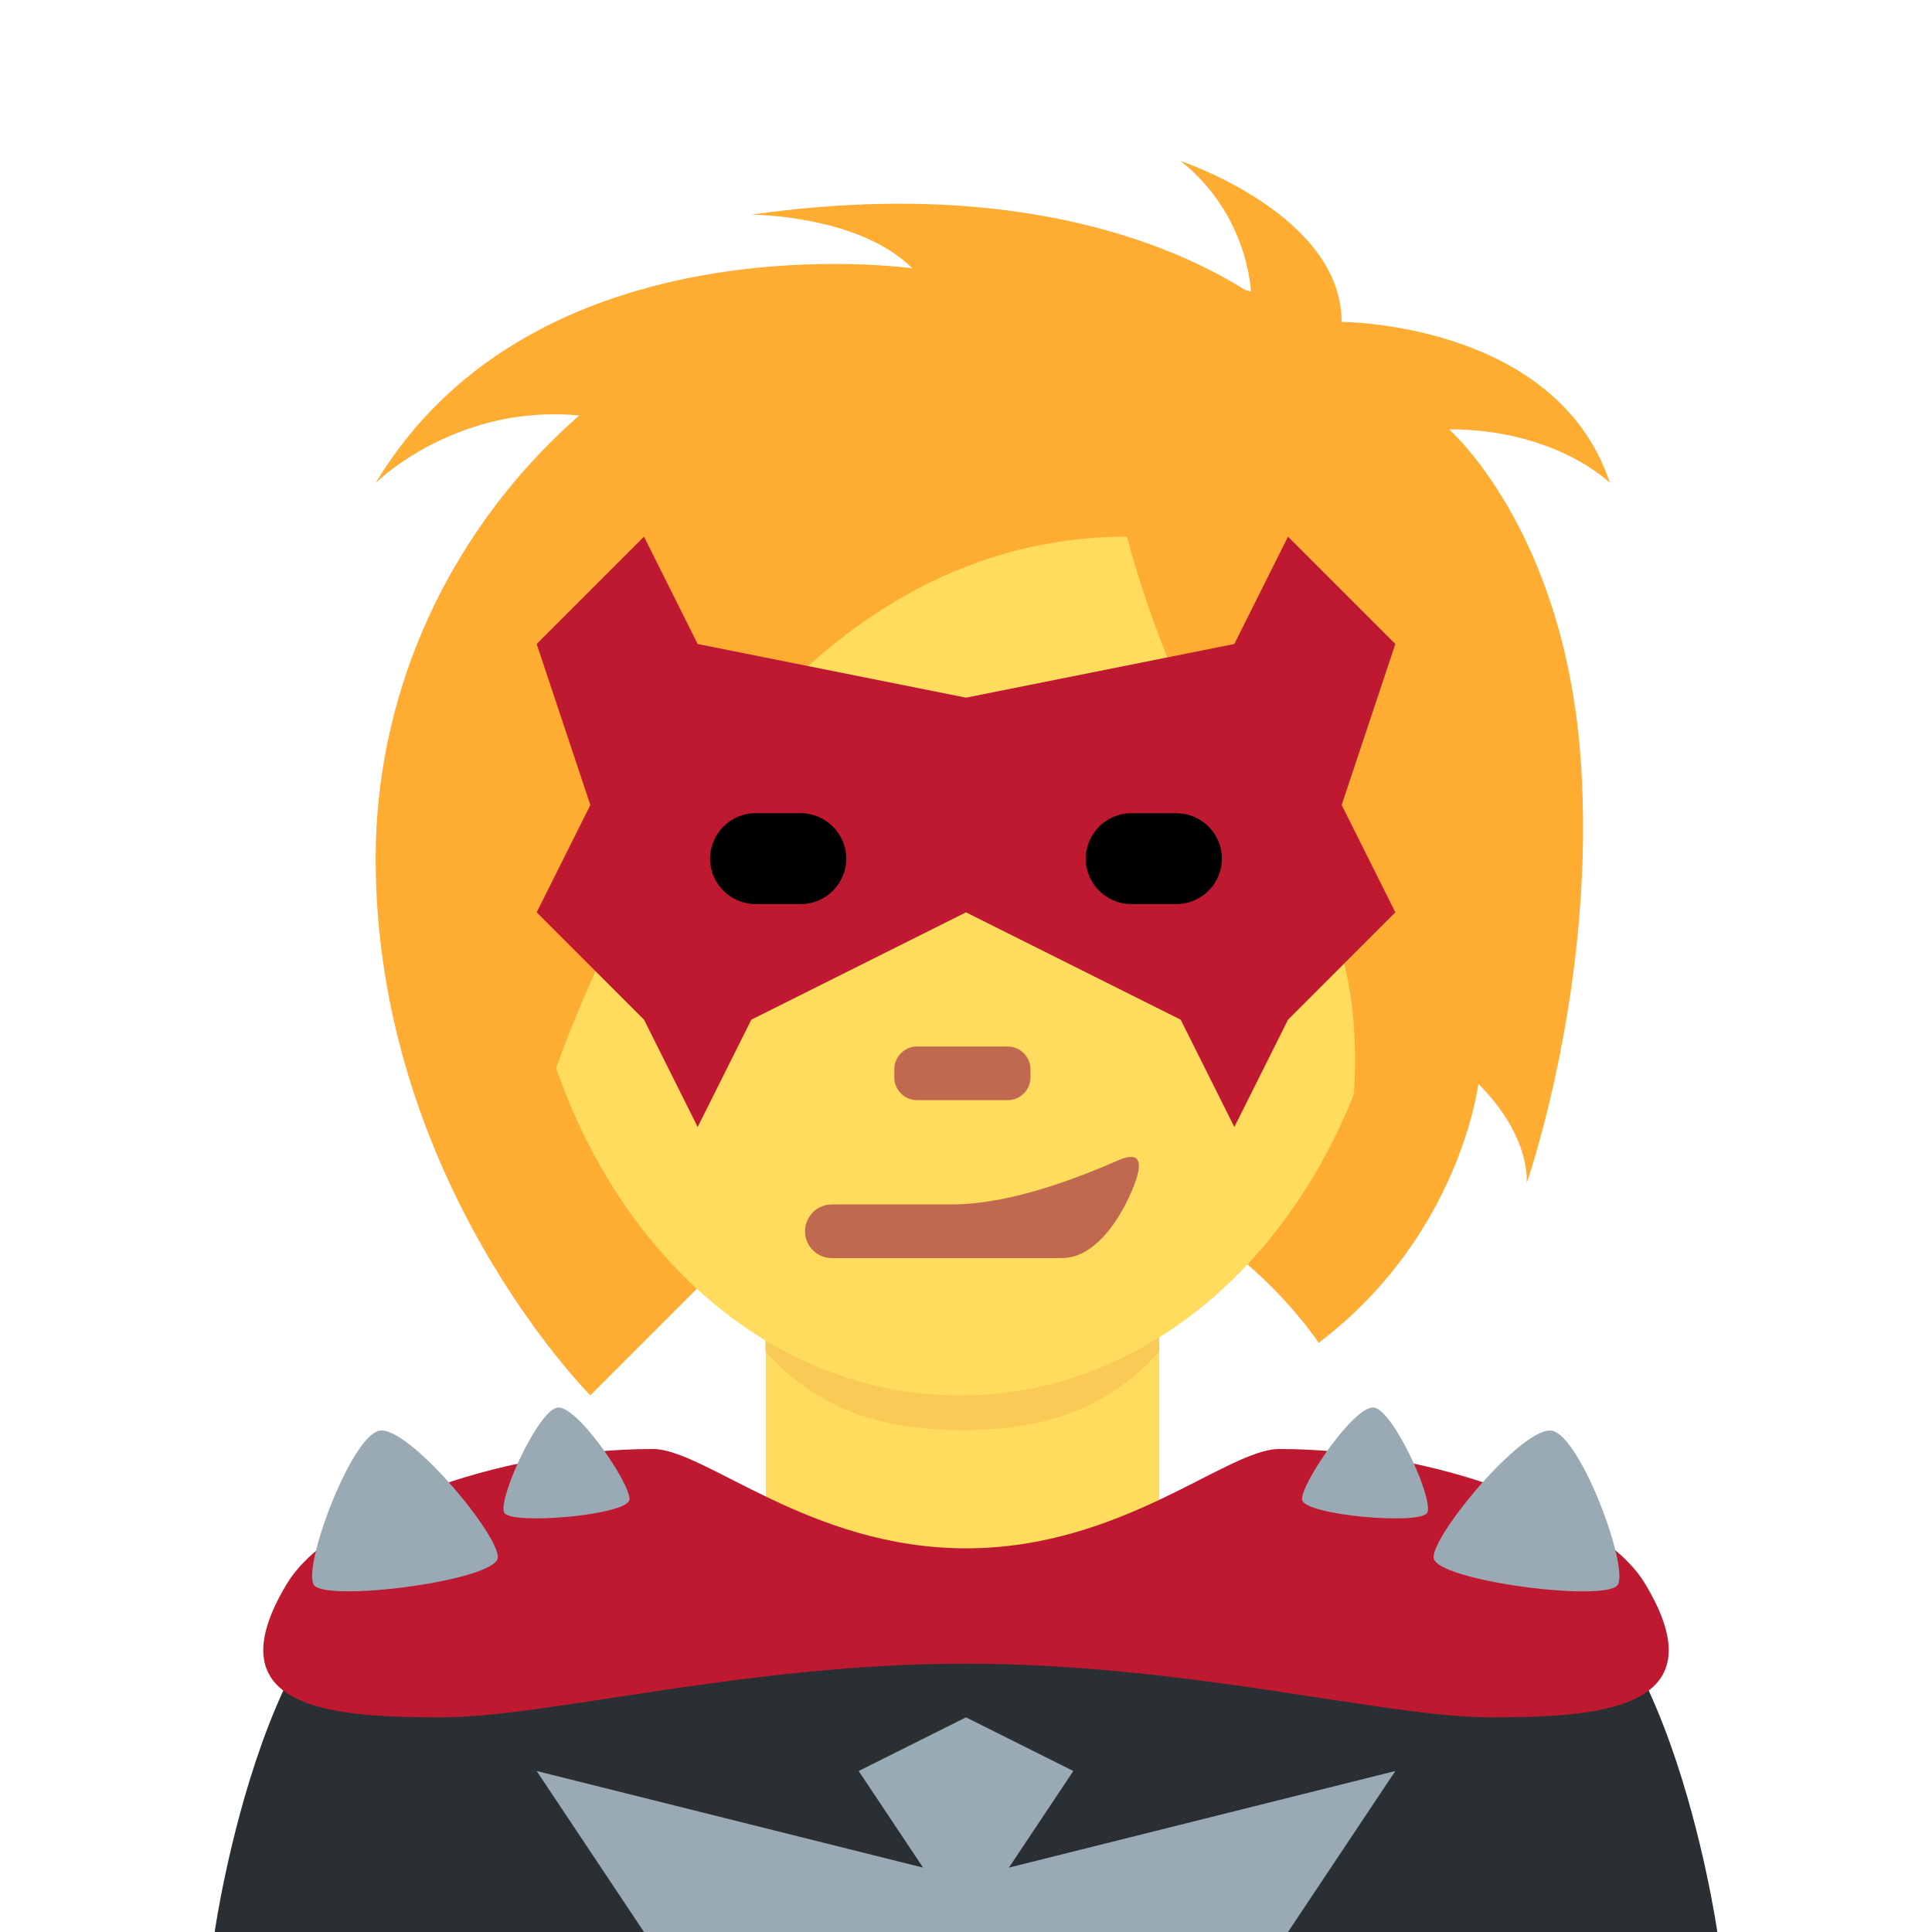
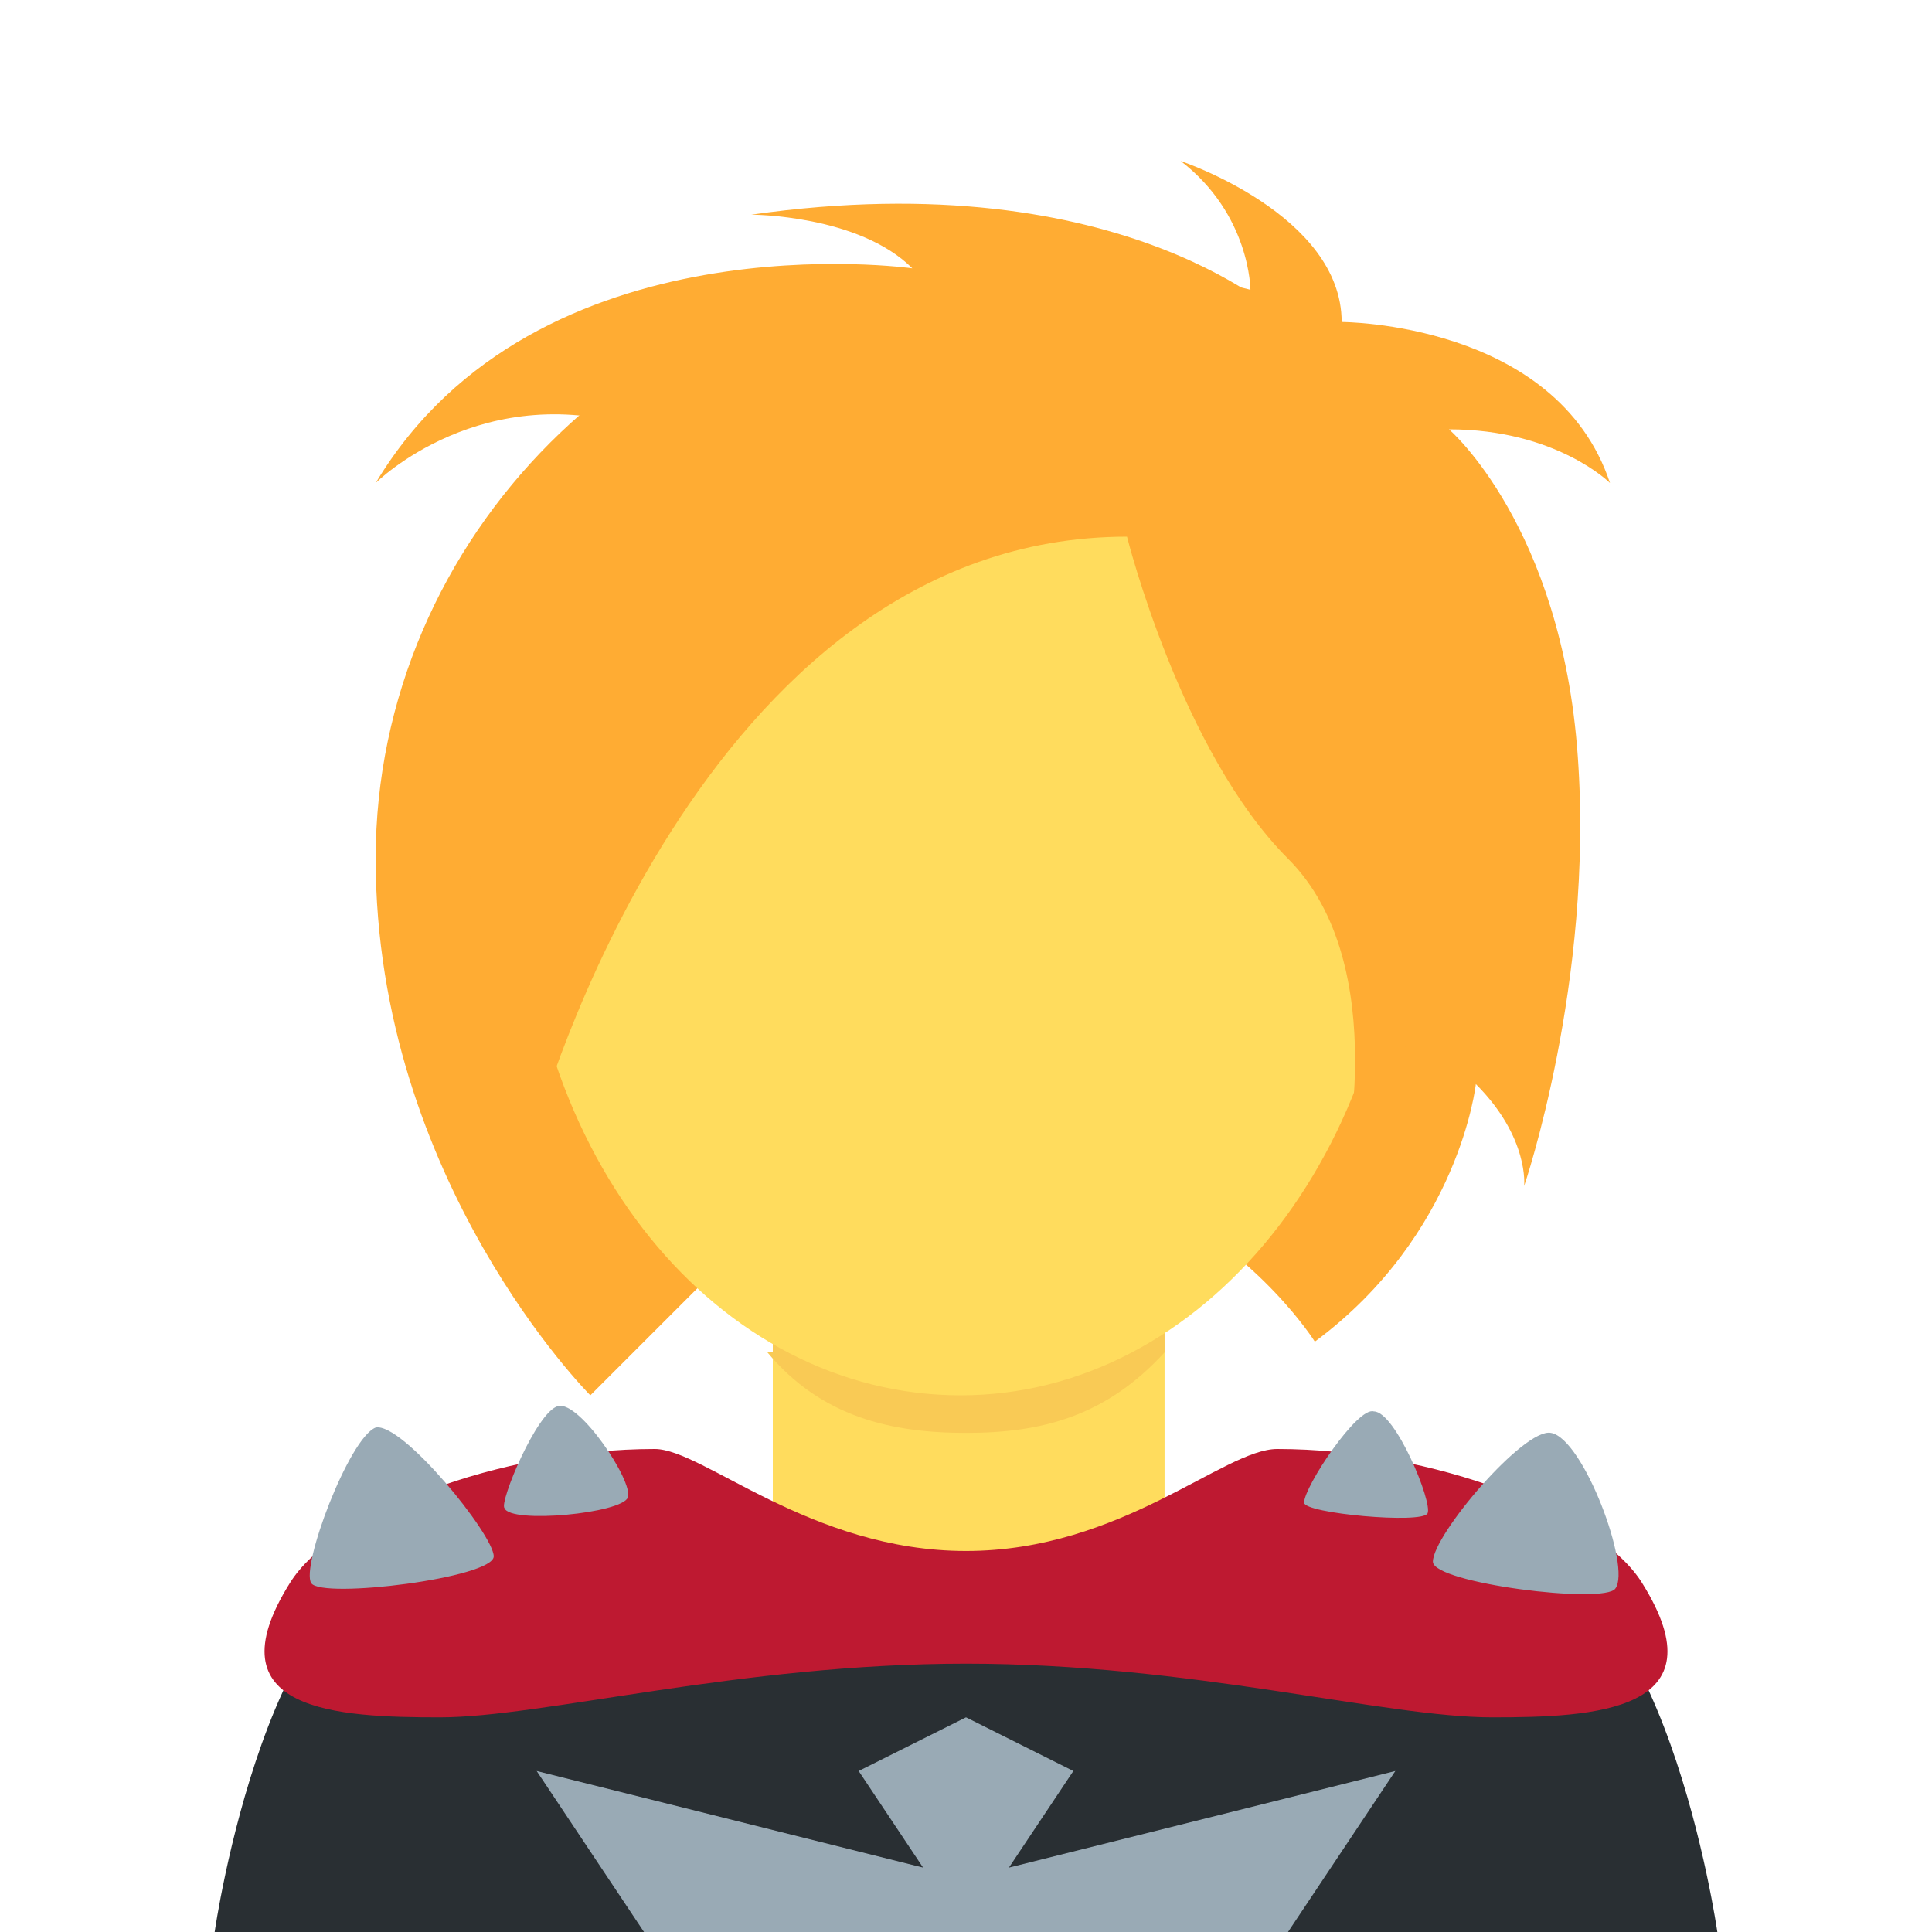
- <svg xmlns="http://www.w3.org/2000/svg" viewBox="0 0 36 36">
-   <path fill="#292F33" d="M28 29H8c-3 0-4 7-4 7h28s-1-7-4-7z" />
-   <path fill="#99AAB5" d="M12 36l-2-3 8 2 8-2-2 3z" />
-   <path fill="#99AAB5" d="M18 32l2 1-2 3-2-3z" />
-   <path fill="#FFAC33" d="M18 5c4 0 5.309.433 5.309.433S23.267 4.004 21.999 3c0 0 3 .999 3 2.999 0 0 4 0 5 3C29.999 9 29 8 27 8c0 0 2.117 1.839 2.446 6.05.329 4.212-1 8-1 8s.101-.854-.899-1.854c0 0-.338 2.829-2.977 4.826 0 0-1.026-1.606-3.026-2.606S16 21 14 23l-3 3s-4-4-4-10S12 5 18 5z" />
-   <path fill="#FFDC5D" d="M14.269 29.479c1.466 1.065 2.964.98 3.672.98s2.194.085 3.66-.98v-5.664h-7.332v5.664z" />
-   <path fill="#F9CA55" d="M14.264 25.179c1.022 1.155 2.29 1.468 3.668 1.468 1.379 0 2.647-.312 3.67-1.468v-2.936h-7.338v2.936z" />
-   <path fill="#FFDC5D" d="M9.675 15.718c0-5.834 3.676-10.563 8.211-10.563 4.533 0 8.209 4.729 8.209 10.563 0 5.833-3.676 10.285-8.209 10.285-4.534 0-8.211-4.452-8.211-10.285" />
-   <path fill="#FFAC33" d="M21 10s1 4 3 6 1 6 1 6 2-3 2-7-3-9-3-9-3-3-10-2c0 0 2 0 3 1 0 0-7-1-10 4 0 0 2-2 5-1 0 0-2 1-3 5s1 8 1 8 3-11 11-11z" />
-   <path fill="#BE1931" d="M18 13l5-1 1-2 2 2-1 3 1 2-2 2-1 2-1-2-4-2-4 2-1 2-1-2-2-2 1-2-1-3 2-2 1 2z" />
-   <path d="M15.769 16c0 .465-.381.846-.847.846h-.845c-.465 0-.846-.381-.846-.846 0-.466.381-.847.846-.847h.845c.466.001.847.382.847.847m7 0c0-.465-.381-.846-.847-.846h-.845c-.465 0-.846.381-.846.846 0 .465.381.846.846.846h.845c.466 0 .847-.381.847-.846" />
-   <path fill="#BE1931" d="M30.647 29.5c-.788-1.299-3.892-2.5-6.81-2.5-.973 0-2.919 1.851-5.837 1.851S13.136 27 12.163 27c-2.919 0-6.022 1.201-6.81 2.5-1.457 2.4.945 2.5 2.89 2.5 1.946 0 5.644-1 9.757-1s7.811 1 9.757 1c1.945 0 4.347-.1 2.89-2.5z" />
-   <path fill="#C1694F" d="M18.777 20.5h-1.69c-.233 0-.423-.19-.423-.423v-.153c0-.233.189-.424.423-.424h1.69c.233 0 .424.19.424.424v.153c0 .233-.19.423-.424.423m2.057 1.122c-.692.301-1.978.821-3.109.821H15.5c-.275 0-.5.225-.5.5s.225.5.5.5h4.204c.006 0 .007-.003.013-.003l.068.003c.581 0 1.016-.629 1.252-1.134.282-.606.261-.889-.203-.687z" />
-   <path fill="#99AAB5" d="M10.385 26.228c.362-.058 1.368 1.423 1.344 1.714-.024.291-2.196.478-2.331.248-.136-.23.625-1.904.987-1.962zm-4.538 3.303c.214.332 3.412-.078 3.43-.51.018-.431-1.679-2.47-2.21-2.362-.53.109-1.433 2.54-1.22 2.872zm20.746-1.341c-.135.23-2.307.043-2.331-.248-.024-.291.982-1.772 1.344-1.714.361.058 1.123 1.732.987 1.962zm2.33-1.53c-.531-.108-2.228 1.93-2.21 2.362.018.431 3.217.842 3.43.51.214-.333-.69-2.764-1.22-2.872z" />
+ <svg xmlns="http://www.w3.org/2000/svg" version="1.1" id="Layer_1" x="0px" y="0px" viewBox="0 0 36 36" style="enable-background:new 0 0 36 36;" xml:space="preserve">
+   <style type="text/css">
+ 	.st0{fill:#292F33;}
+ 	.st1{fill:#99AAB5;}
+ 	.st2{fill:#FFAC33;}
+ 	.st3{fill:#FFDC5D;}
+ 	.st4{fill:#F9CA55;}
+ 	.st5{fill:#BE1931;}
+ </style>
+   <path class="st0" d="M28,29H8c-3,0-4,7-4,7h28C32,36,31,29,28,29z" />
+   <path class="st1" d="M12,36l-2-3l8,2l8-2l-2,3H12z" />
+   <path class="st1" d="M18,32l2,1l-2,3l-2-3L18,32z" />
+   <path class="st2" d="M18,5c4,0,5.3,0.4,5.3,0.4S23.3,4,22,3c0,0,3,1,3,3c0,0,4,0,5,3c0,0-1-1-3-1c0,0,2.1,1.8,2.4,6.1  c0.3,4.2-1,8-1,8s0.1-0.9-0.9-1.9c0,0-0.3,2.8-3,4.8c0,0-1-1.6-3-2.6S16,21,14,23l-3,3c0,0-4-4-4-10S12,5,18,5z" />
+   <path class="st3" d="M14.3,29.5c1.5,1.1,3,1,3.7,1s2.2,0.1,3.7-1v-5.7h-7.3V29.5z" />
+   <path class="st4" d="M14.3,25.2c1,1.2,2.3,1.5,3.7,1.5c1.4,0,2.6-0.3,3.7-1.5v-2.9h-7.3V25.2z" />
+   <path class="st3" d="M9.7,15.7c0-5.8,3.7-10.6,8.2-10.6c4.5,0,8.2,4.7,8.2,10.6c0,5.8-3.7,10.3-8.2,10.3C13.4,26,9.7,21.6,9.7,15.7" />
+   <path class="st2" d="M21,10c0,0,1,4,3,6s1,6,1,6s2-3,2-7s-3-9-3-9s-3-3-10-2c0,0,2,0,3,1c0,0-7-1-10,4c0,0,2-2,5-1c0,0-2,1-3,5  s1,8,1,8S13,10,21,10z" />
+   <path class="st5" d="M30.6,29.5c-0.8-1.3-3.9-2.5-6.8-2.5c-1,0-2.9,1.9-5.8,1.9S13.1,27,12.2,27c-2.9,0-6,1.2-6.8,2.5  C3.9,31.9,6.3,32,8.2,32c1.9,0,5.6-1,9.8-1s7.8,1,9.8,1C29.7,32,32.1,31.9,30.6,29.5z" />
+   <path class="st1" d="M10.4,26.2c0.4-0.1,1.4,1.4,1.3,1.7s-2.2,0.5-2.3,0.2C9.3,28,10,26.3,10.4,26.2z M5.8,29.5  c0.2,0.3,3.4-0.1,3.4-0.5c0-0.4-1.7-2.5-2.2-2.4C6.5,26.8,5.6,29.2,5.8,29.5z M26.6,28.2c-0.1,0.2-2.3,0-2.3-0.2  c0-0.3,1-1.8,1.3-1.7C26,26.3,26.7,28,26.6,28.2z M28.9,26.7c-0.5-0.1-2.2,1.9-2.2,2.4c0,0.4,3.2,0.8,3.4,0.5  C30.4,29.2,29.5,26.8,28.9,26.7z" />
</svg>
